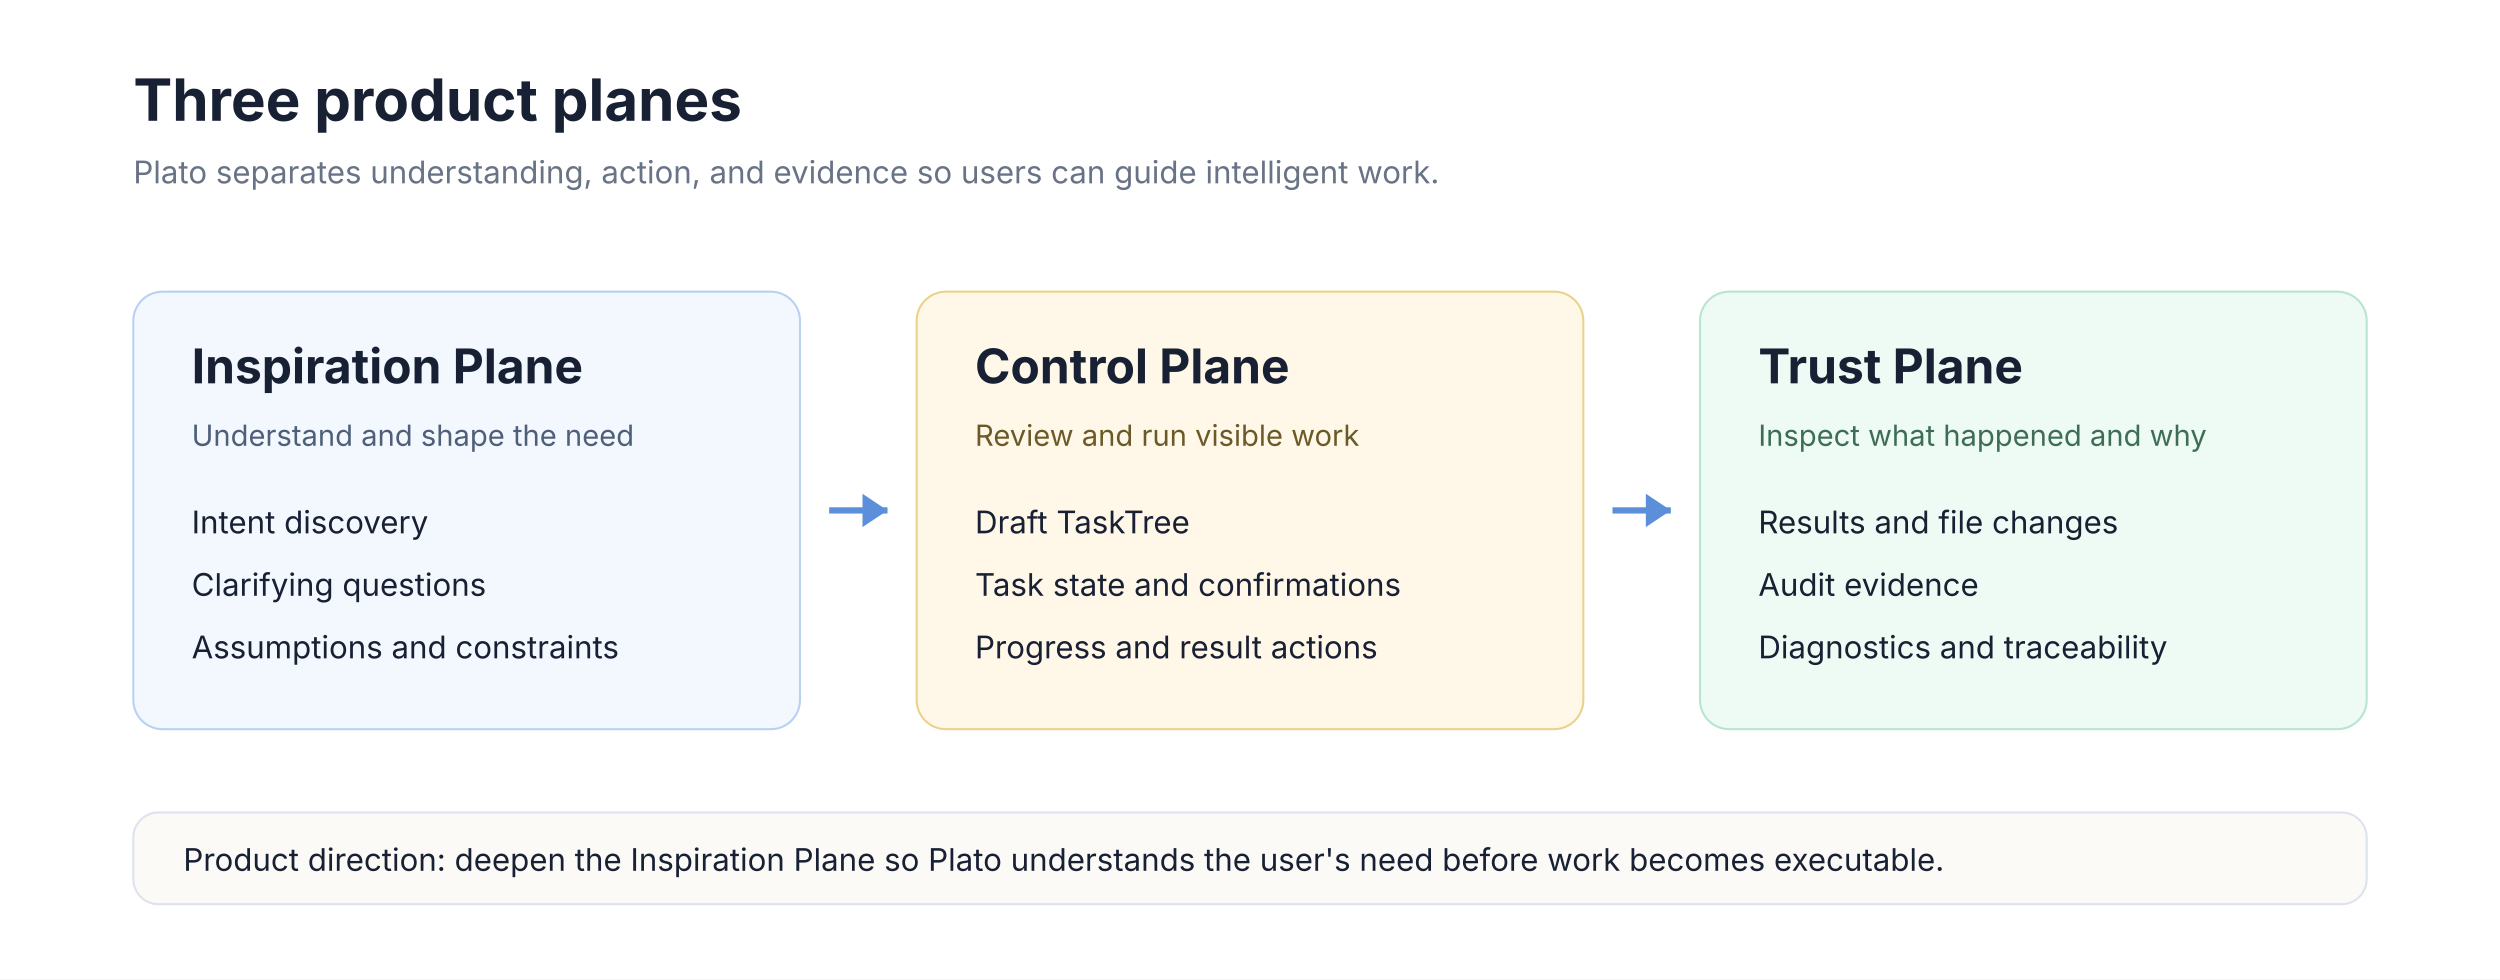
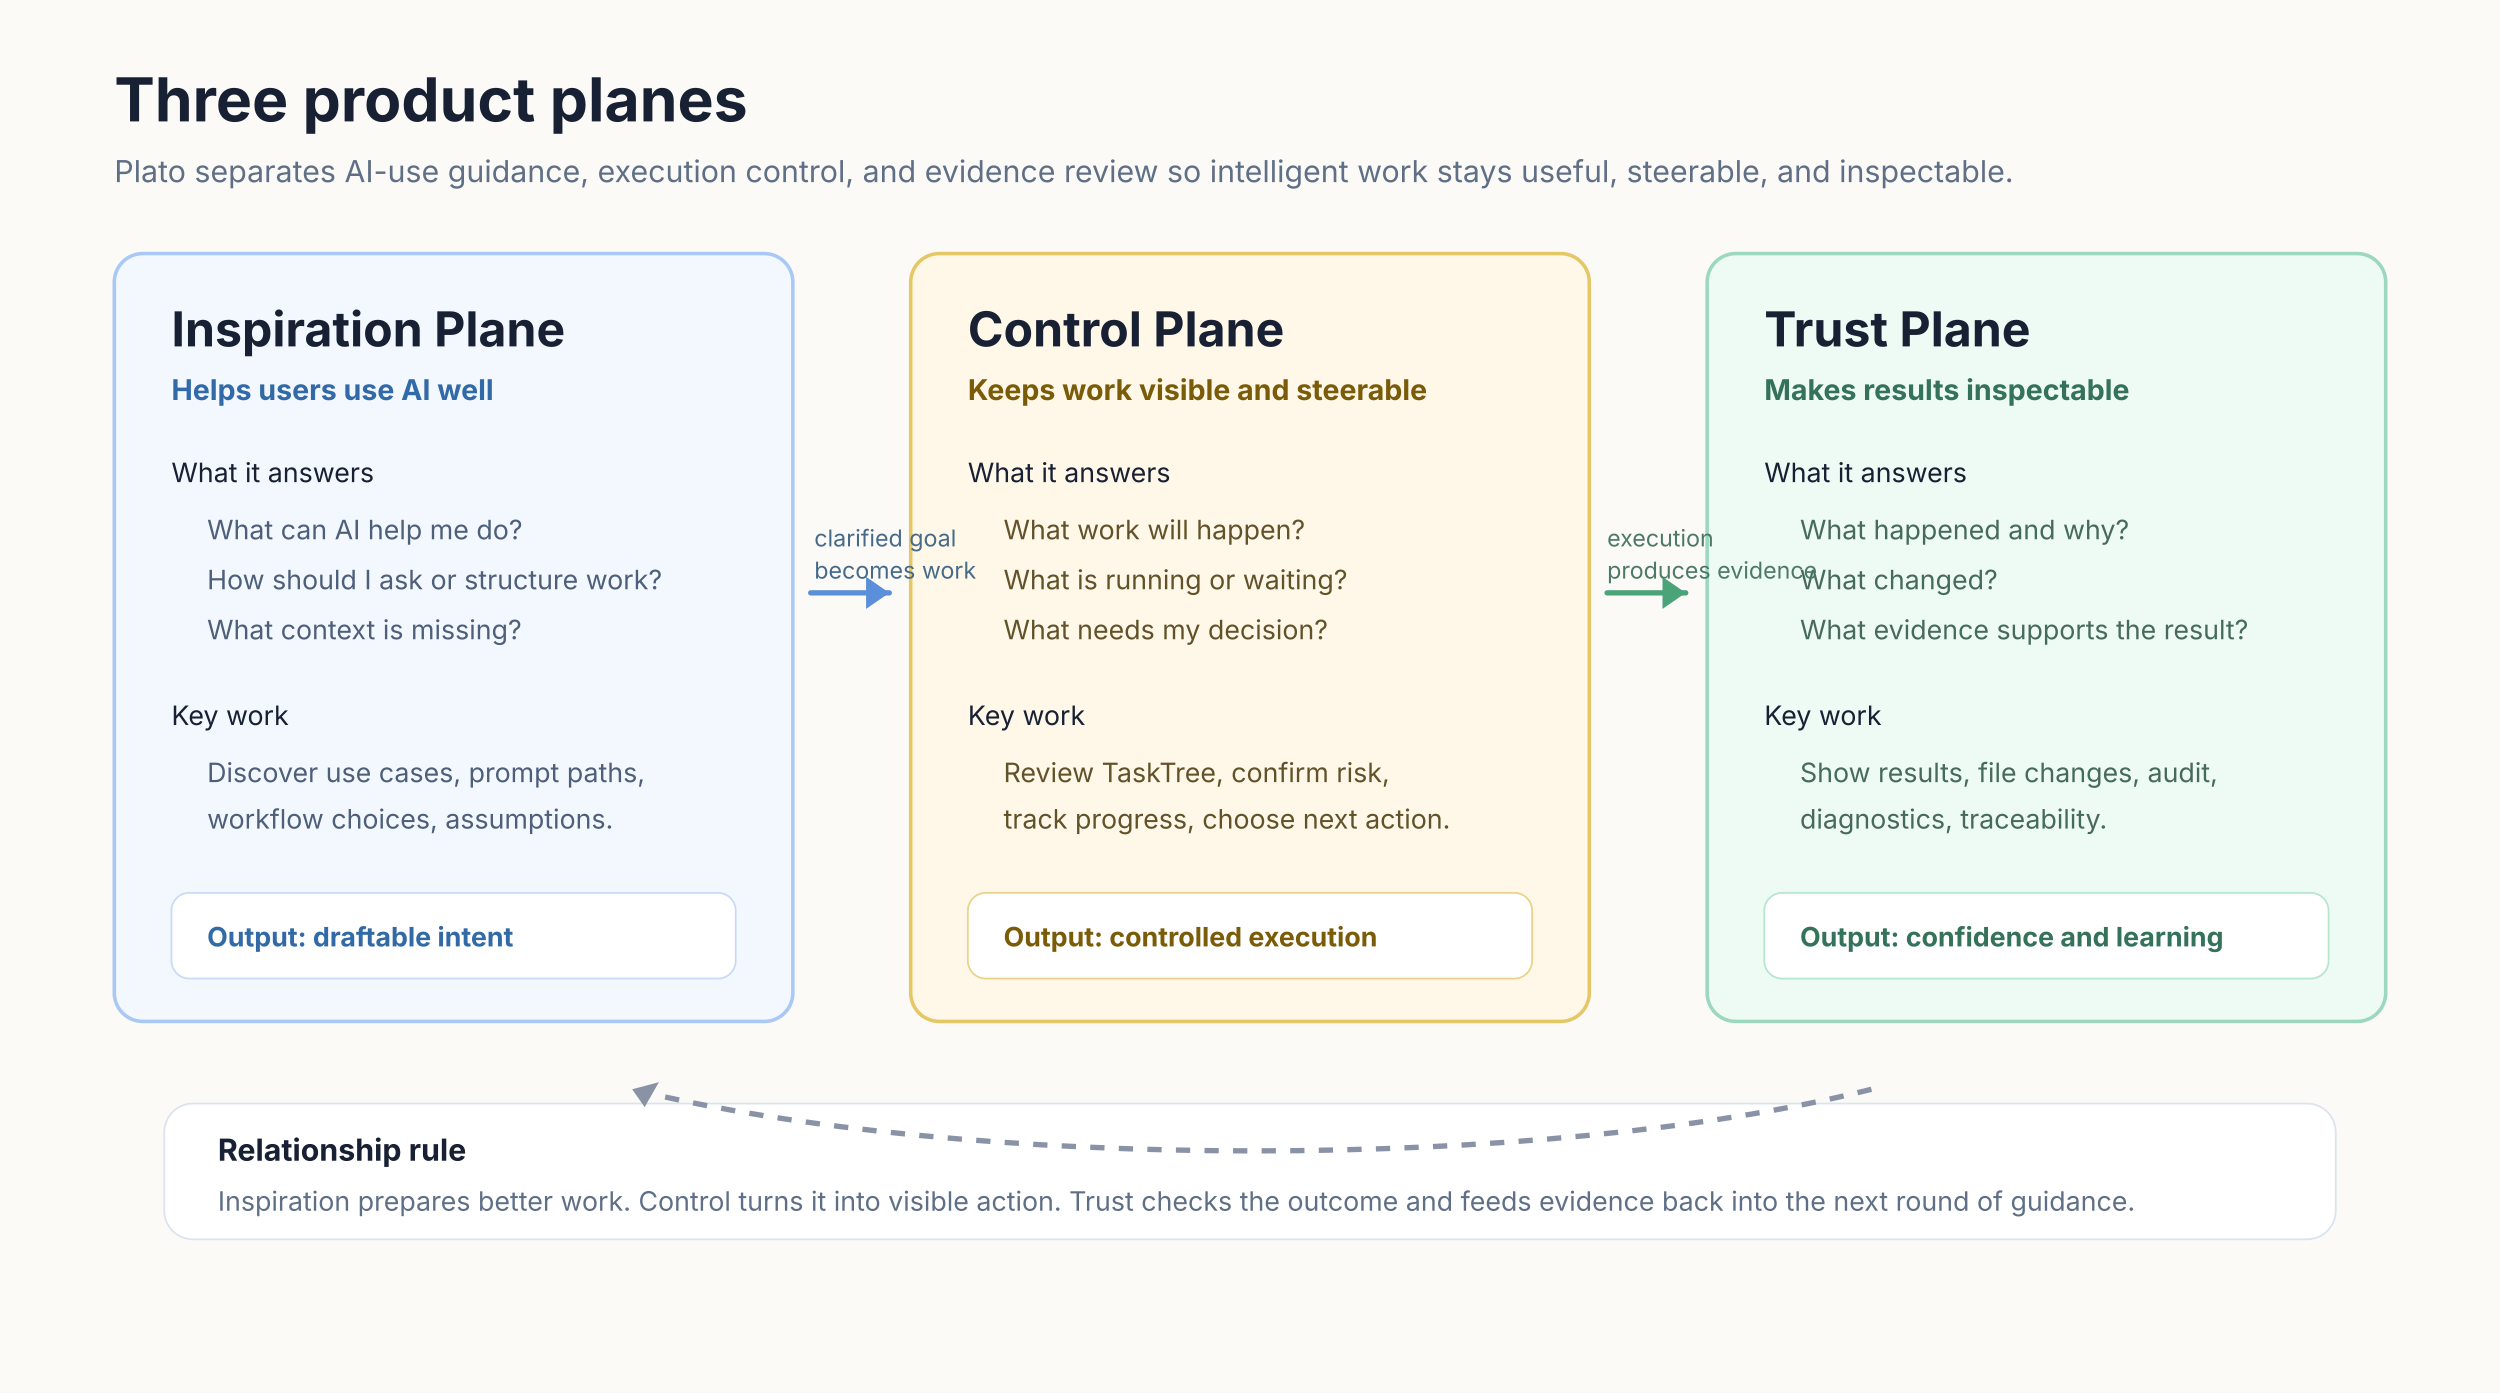
- <svg xmlns="http://www.w3.org/2000/svg" width="1200" height="470" viewBox="0 0 1200 470" role="img" aria-labelledby="title desc">
-   <rect width="1200" height="470" fill="#ffffff" />
-   <text x="64" y="58" font-family="Inter, Arial, sans-serif" font-size="28" font-weight="700" fill="#182033">Three product planes</text>
-   <text x="64" y="88" font-family="Inter, Arial, sans-serif" font-size="15" fill="#697386">Plato separates understanding, action, and evidence so users can guide intelligent work.</text>
+ <svg xmlns="http://www.w3.org/2000/svg" width="1400" height="780" viewBox="0 0 1400 780" role="img" aria-labelledby="title desc">
+   <rect width="1400" height="780" fill="#fbfaf7" />
  <g font-family="Inter, Arial, sans-serif">
-     <g transform="translate(64 140)">
-       <rect x="0" y="0" width="320" height="210" rx="14" fill="#f3f8ff" stroke="#b8d1f2" />
-       <text x="28" y="44" font-size="23" font-weight="700" fill="#182033">Inspiration Plane</text>
-       <text x="28" y="74" font-size="14" fill="#4d5f79">Understand and shape the need</text>
-       <text x="28" y="116" font-size="15" fill="#182033">Intent discovery</text>
-       <text x="28" y="146" font-size="15" fill="#182033">Clarifying questions</text>
-       <text x="28" y="176" font-size="15" fill="#182033">Assumptions and constraints</text>
-     </g>
-     <g transform="translate(440 140)">
-       <rect x="0" y="0" width="320" height="210" rx="14" fill="#fff8e8" stroke="#ead28a" />
-       <text x="28" y="44" font-size="23" font-weight="700" fill="#182033">Control Plane</text>
-       <text x="28" y="74" font-size="14" fill="#6b5a27">Review and run visible work</text>
-       <text x="28" y="116" font-size="15" fill="#182033">Draft TaskTree</text>
-       <text x="28" y="146" font-size="15" fill="#182033">Task state and confirmations</text>
-       <text x="28" y="176" font-size="15" fill="#182033">Progress and result actions</text>
-     </g>
-     <g transform="translate(816 140)">
-       <rect x="0" y="0" width="320" height="210" rx="14" fill="#eefaf4" stroke="#b8e5ce" />
-       <text x="28" y="44" font-size="23" font-weight="700" fill="#182033">Trust Plane</text>
-       <text x="28" y="74" font-size="14" fill="#3e6d57">Inspect what happened and why</text>
-       <text x="28" y="116" font-size="15" fill="#182033">Results and file changes</text>
-       <text x="28" y="146" font-size="15" fill="#182033">Audit evidence</text>
-       <text x="28" y="176" font-size="15" fill="#182033">Diagnostics and traceability</text>
-     </g>
+     <text x="64" y="68" font-size="34" font-weight="700" fill="#182033">Three product planes</text>
+     <text x="64" y="102" font-size="17" fill="#5f6f86">Plato separates AI-use guidance, execution control, and evidence review so intelligent work stays useful, steerable, and inspectable.</text>
+     <rect x="64" y="142" width="380" height="430" rx="16" fill="#f3f8ff" stroke="#a9c8f5" stroke-width="2" />
+     <rect x="510" y="142" width="380" height="430" rx="16" fill="#fff8e8" stroke="#e5c766" stroke-width="2" />
+     <rect x="956" y="142" width="380" height="430" rx="16" fill="#eefaf4" stroke="#9bd8bd" stroke-width="2" />
+     <text x="96" y="194" font-size="27" font-weight="700" fill="#182033">Inspiration Plane</text>
+     <text x="96" y="224" font-size="16" font-weight="700" fill="#316aa6">Helps users use AI well</text>
+     <text x="96" y="270" font-size="15" fill="#182033">What it answers</text>
+     <text x="116" y="302" font-size="15" fill="#4d5f79">What can AI help me do?</text>
+     <text x="116" y="330" font-size="15" fill="#4d5f79">How should I ask or structure work?</text>
+     <text x="116" y="358" font-size="15" fill="#4d5f79">What context is missing?</text>
+     <text x="96" y="406" font-size="15" fill="#182033">Key work</text>
+     <text x="116" y="438" font-size="15" fill="#4d5f79">Discover use cases, prompt paths,</text>
+     <text x="116" y="464" font-size="15" fill="#4d5f79">workflow choices, assumptions.</text>
+     <rect x="96" y="500" width="316" height="48" rx="10" fill="#ffffff" stroke="#c9daf4" />
+     <text x="116" y="530" font-size="15" font-weight="700" fill="#316aa6">Output: draftable intent</text>
+     <text x="542" y="194" font-size="27" font-weight="700" fill="#182033">Control Plane</text>
+     <text x="542" y="224" font-size="16" font-weight="700" fill="#7a5b08">Keeps work visible and steerable</text>
+     <text x="542" y="270" font-size="15" fill="#182033">What it answers</text>
+     <text x="562" y="302" font-size="15" fill="#62522a">What work will happen?</text>
+     <text x="562" y="330" font-size="15" fill="#62522a">What is running or waiting?</text>
+     <text x="562" y="358" font-size="15" fill="#62522a">What needs my decision?</text>
+     <text x="542" y="406" font-size="15" fill="#182033">Key work</text>
+     <text x="562" y="438" font-size="15" fill="#62522a">Review TaskTree, confirm risk,</text>
+     <text x="562" y="464" font-size="15" fill="#62522a">track progress, choose next action.</text>
+     <rect x="542" y="500" width="316" height="48" rx="10" fill="#ffffff" stroke="#ead28a" />
+     <text x="562" y="530" font-size="15" font-weight="700" fill="#7a5b08">Output: controlled execution</text>
+     <text x="988" y="194" font-size="27" font-weight="700" fill="#182033">Trust Plane</text>
+     <text x="988" y="224" font-size="16" font-weight="700" fill="#34725b">Makes results inspectable</text>
+     <text x="988" y="270" font-size="15" fill="#182033">What it answers</text>
+     <text x="1008" y="302" font-size="15" fill="#466b5b">What happened and why?</text>
+     <text x="1008" y="330" font-size="15" fill="#466b5b">What changed?</text>
+     <text x="1008" y="358" font-size="15" fill="#466b5b">What evidence supports the result?</text>
+     <text x="988" y="406" font-size="15" fill="#182033">Key work</text>
+     <text x="1008" y="438" font-size="15" fill="#466b5b">Show results, file changes, audit,</text>
+     <text x="1008" y="464" font-size="15" fill="#466b5b">diagnostics, traceability.</text>
+     <rect x="988" y="500" width="316" height="48" rx="10" fill="#ffffff" stroke="#b8e5ce" />
+     <text x="1008" y="530" font-size="15" font-weight="700" fill="#34725b">Output: confidence and learning</text>
+     <path d="M454 332h44" stroke="#5b8fd9" stroke-width="3" stroke-linecap="round" />
+     <path d="M498 332l-13-9v18z" fill="#5b8fd9" />
+     <text x="456" y="306" font-size="13" fill="#466b8a">clarified goal</text>
+     <text x="456" y="324" font-size="13" fill="#466b8a">becomes work</text>
+     <path d="M900 332h44" stroke="#4ba37a" stroke-width="3" stroke-linecap="round" />
+     <path d="M944 332l-13-9v18z" fill="#4ba37a" />
+     <text x="900" y="306" font-size="13" fill="#4d7a64">execution</text>
+     <text x="900" y="324" font-size="13" fill="#4d7a64">produces evidence</text>
+     <rect x="92" y="618" width="1216" height="76" rx="16" fill="#ffffff" stroke="#dce3ee" />
+     <path d="M1048 610C866 656 540 656 354 610" fill="none" stroke="#8a93a6" stroke-width="3" stroke-dasharray="8 8" />
+     <path d="M354 610l15-4-8 14z" fill="#8a93a6" />
+     <text x="122" y="650" font-size="17" font-weight="700" fill="#182033">Relationship rule</text>
+     <text x="122" y="678" font-size="15" fill="#5f6f86">Inspiration prepares better work. Control turns it into visible action. Trust checks the outcome and feeds evidence back into the next round of guidance.</text>
  </g>
-   <path d="M398 245h28" stroke="#5b8fd9" stroke-width="3" />
-   <path d="M426 245l-12-8v16z" fill="#5b8fd9" />
-   <path d="M774 245h28" stroke="#5b8fd9" stroke-width="3" />
-   <path d="M802 245l-12-8v16z" fill="#5b8fd9" />
-   <rect x="64" y="390" width="1072" height="44" rx="12" fill="#fbfaf7" stroke="#dce3ee" />
-   <text x="88" y="418" font-family="Inter, Arial, sans-serif" font-size="15" fill="#182033">Product direction: deepen the Inspiration Plane so Plato understands the user's need before work becomes executable.</text>
</svg>
